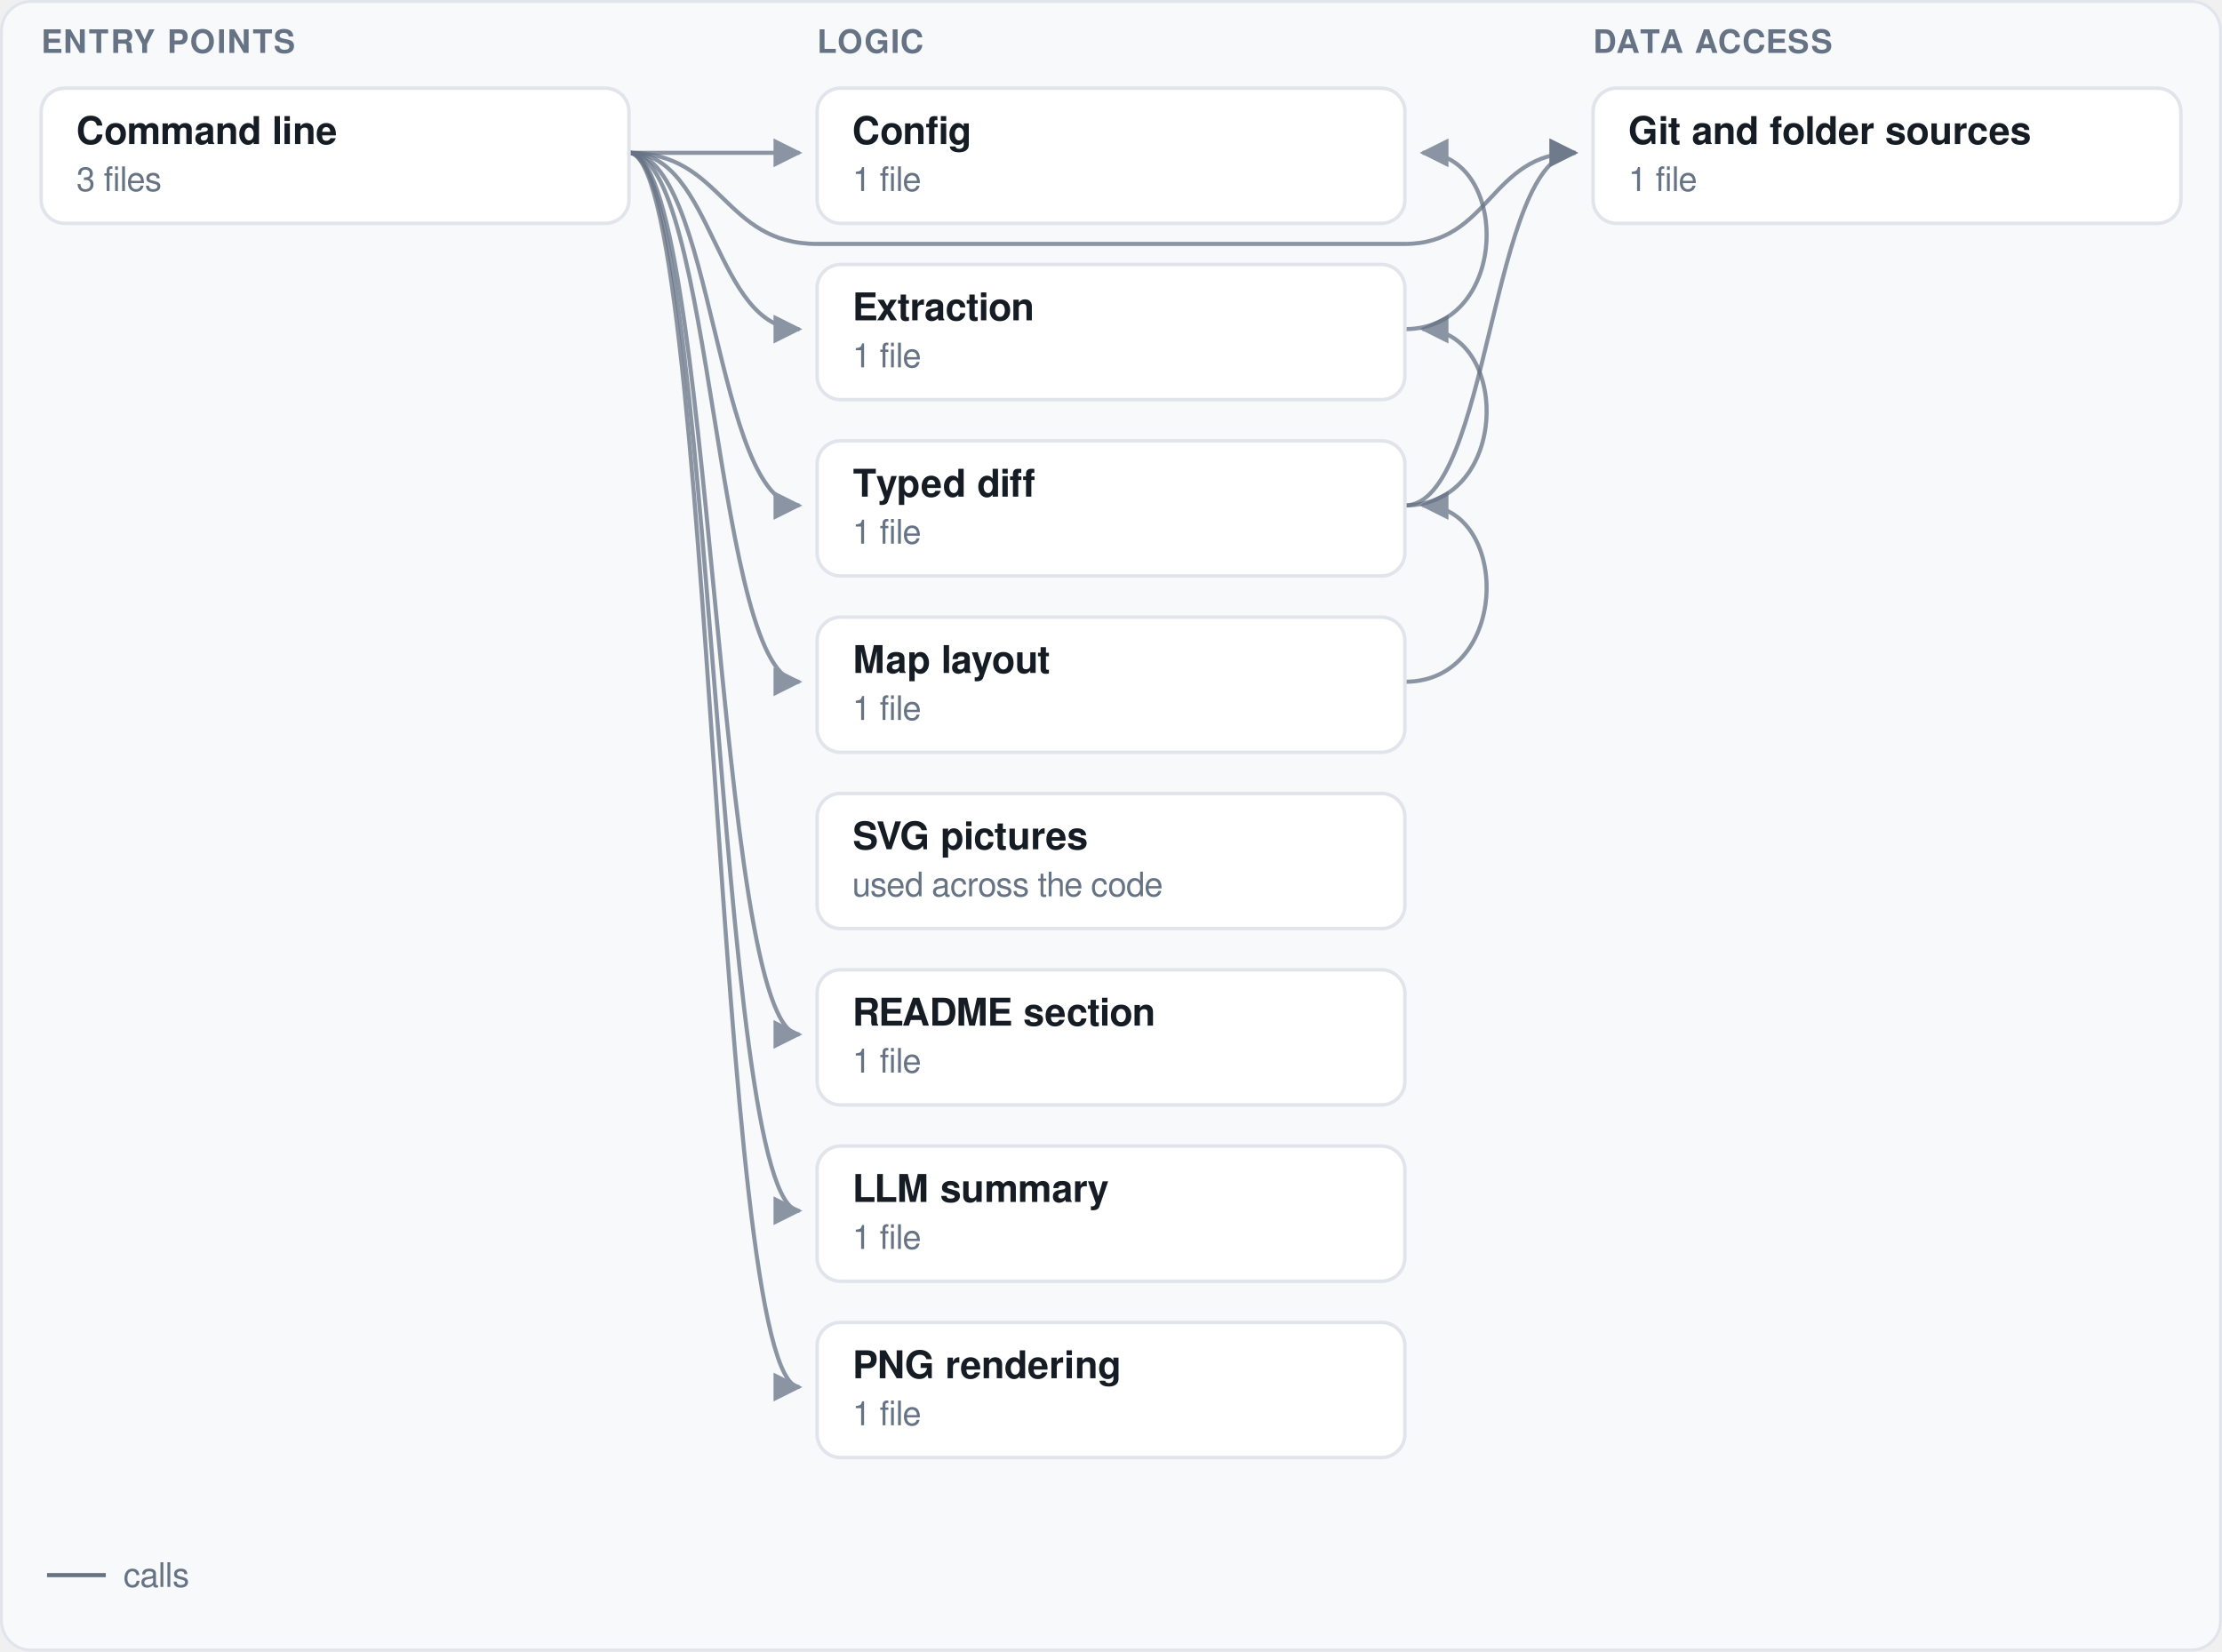
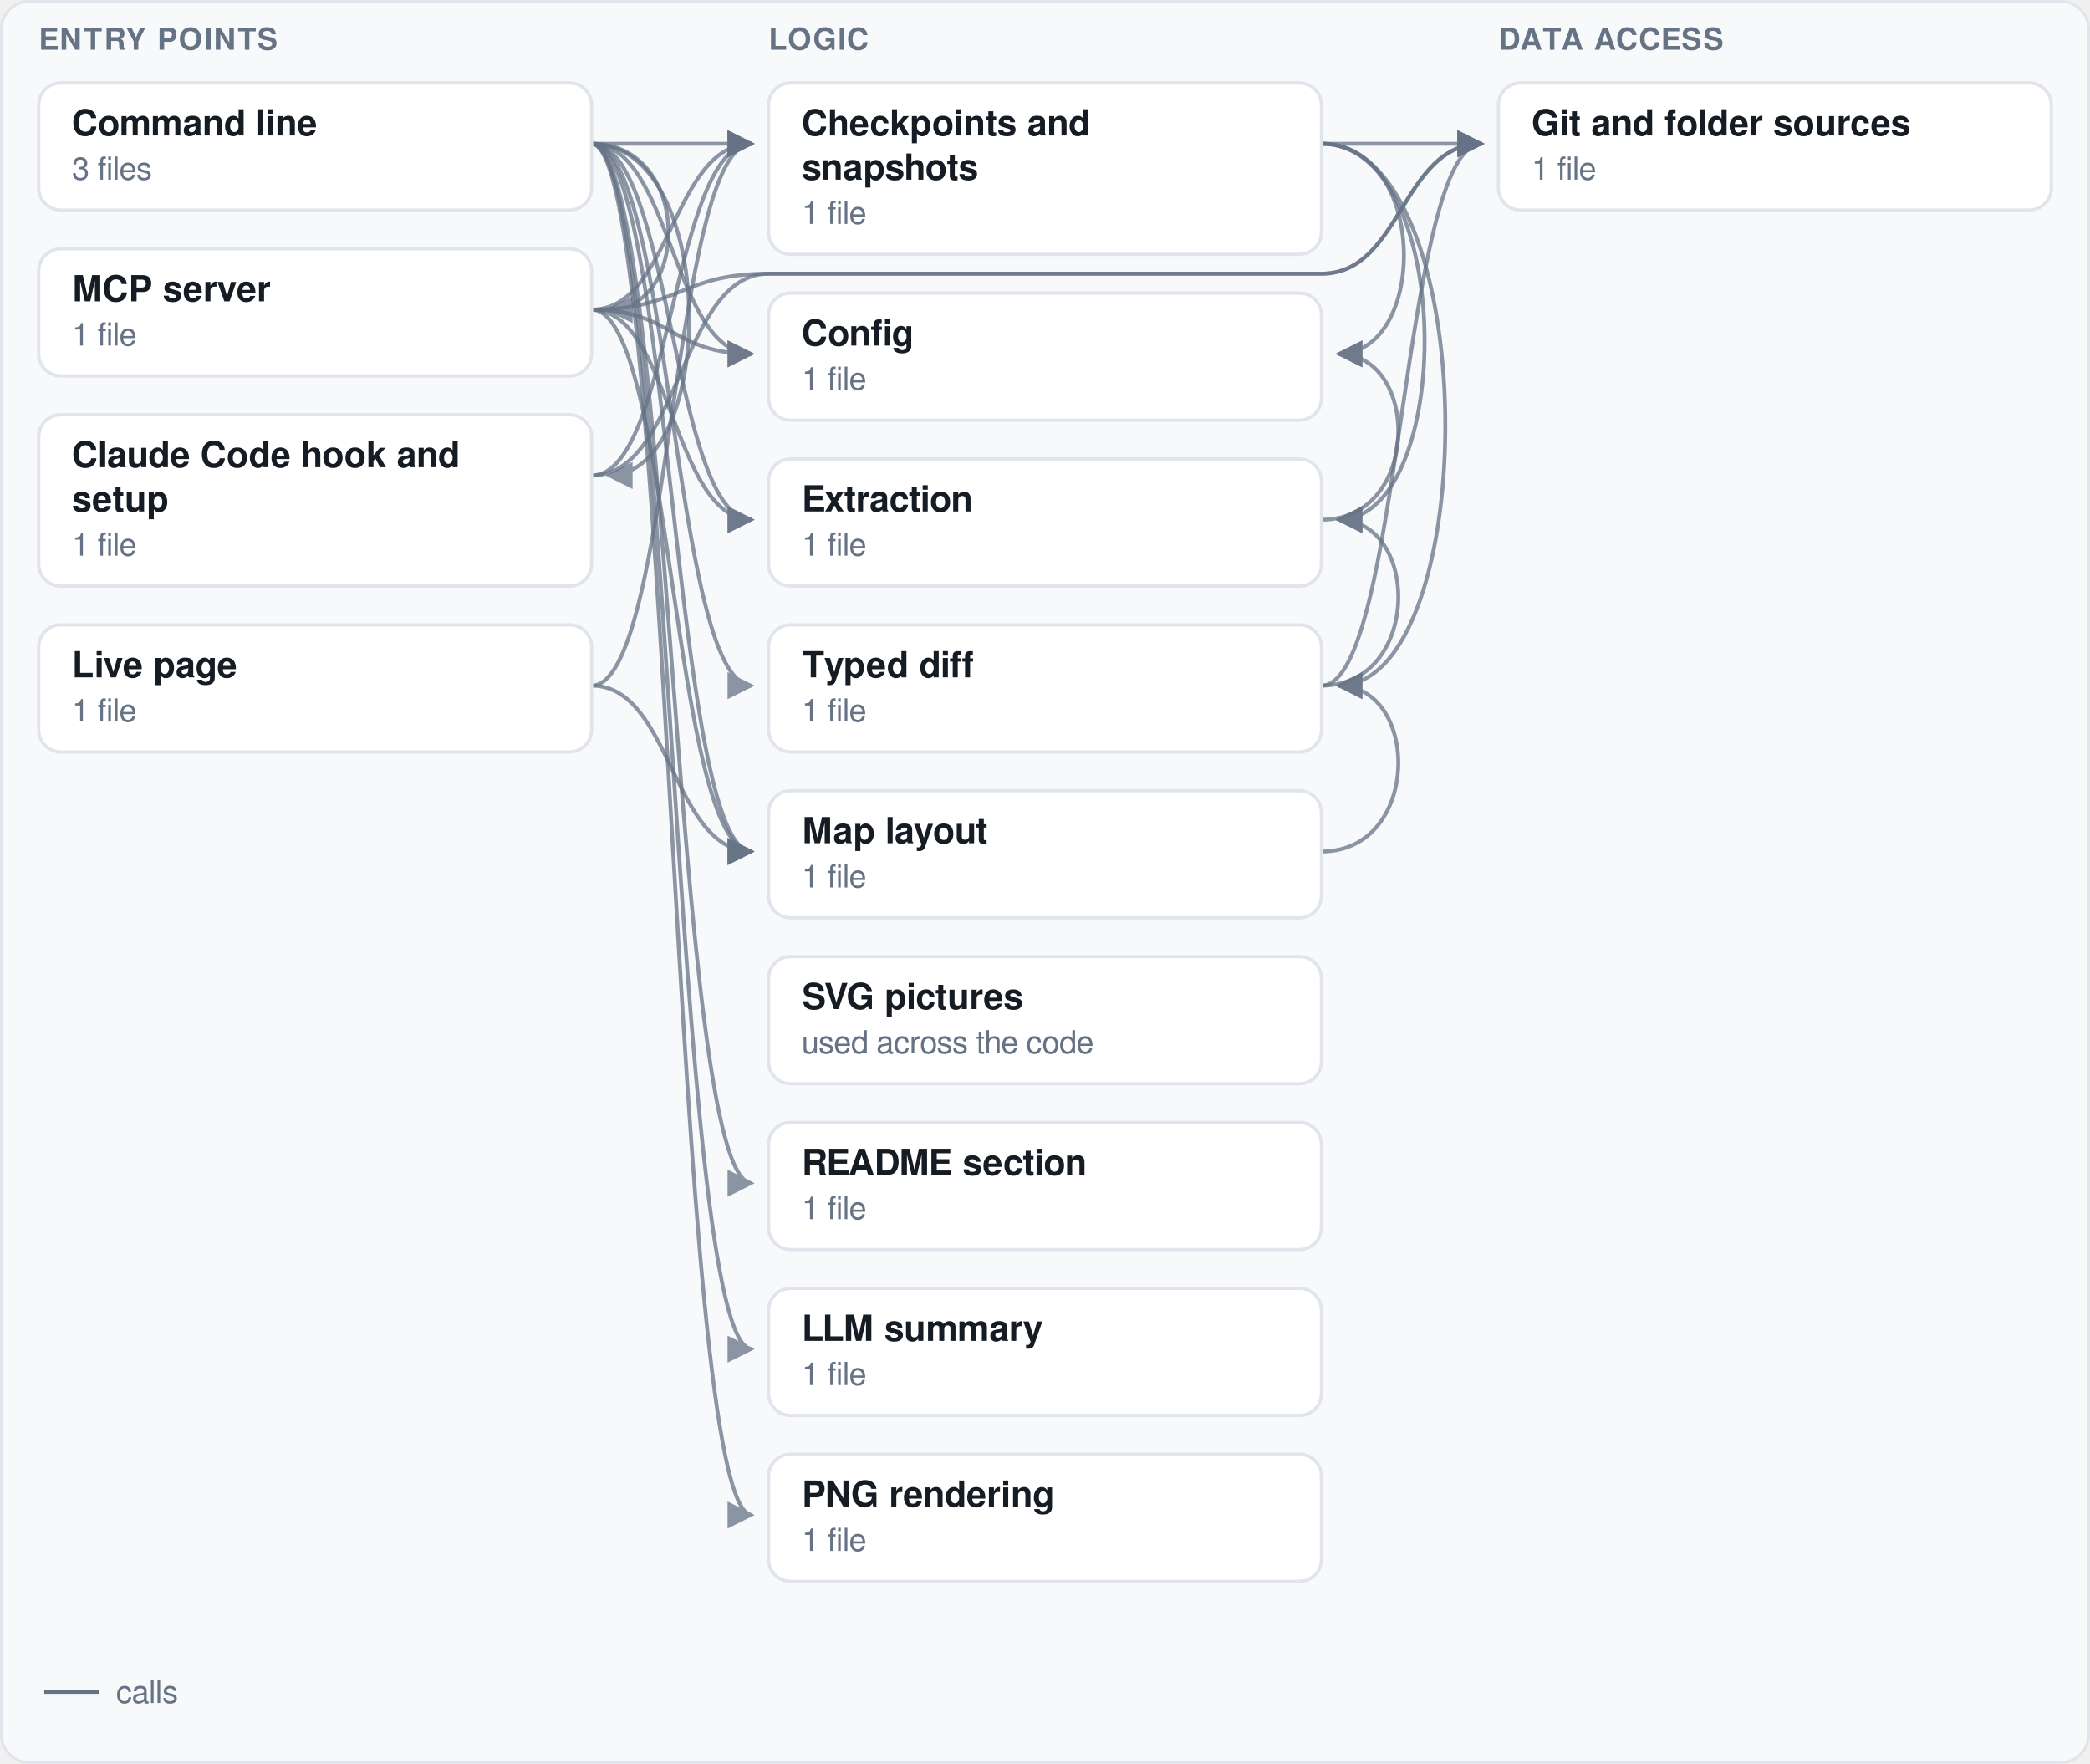
- <svg xmlns="http://www.w3.org/2000/svg" width="756" height="562" viewBox="0 0 756 562" role="img" aria-label="System map">
+ <svg xmlns="http://www.w3.org/2000/svg" width="756" height="638" viewBox="0 0 756 638" role="img" aria-label="System map">
  <style>
text { font-family: 'Segoe UI', FreeSans, 'Helvetica Neue', Arial, sans-serif; }
.bg { fill: #f8f9fb; stroke: #e1e5eb; }
.col { font-size: 11px; font-weight: 600; letter-spacing: .05em; fill: #667385; }
.bn .box { fill: #ffffff; stroke: #e1e5eb; stroke-width: 1.2; }
.bn.t-store .box { fill: #e8f0fc; }
.bn.legacy .box { fill: #f8f9fb; stroke: #c3cad4; stroke-dasharray: 5 4; }
.bn.legacy .bn-t { fill: #3b4655; }
.bn .band { fill: #1f5fbf; }
.bn.undeclared .band { fill: #9a5600; }
.bn.s-added .box { stroke: #157347; stroke-width: 1.8; } .bn.s-added .band { fill: #157347; }
.bn.s-changed .box { stroke: #9a5600; stroke-width: 1.8; } .bn.s-changed .band { fill: #9a5600; }
.bn.s-removed .box { stroke: #c4321c; stroke-dasharray: 5 4; fill: #fdecea; } .bn.s-removed .band { fill: #c4321c; }
.bn-t { font-size: 13px; font-weight: 600; fill: #161c24; }
.bn-s { font-size: 11.5px; fill: #667385; }
.bn-p { font-size: 11.5px; fill: #3b4655; } .bn-p.code { font-family: Consolas, Inconsolata, 'DejaVu Sans Mono', monospace; } .bn-p.more { fill: #667385; }
.bn-p.s-added { fill: #157347; font-weight: 600; } .bn-p.s-changed { fill: #9a5600; font-weight: 600; }
.bn-p.s-removed { fill: #c4321c; text-decoration: line-through; }
.be { fill: none; stroke: #667385; stroke-width: 1.4; opacity: .75; }
.be.k-data { stroke: #1f5fbf; } .be.k-network { stroke: #9a5600; stroke-dasharray: 6 4; }
.be.s-added { stroke: #157347; stroke-width: 2.2; opacity: 1; }
.be.s-removed { stroke: #c4321c; stroke-dasharray: 5 4; opacity: 1; }
.ar { fill: #667385; } .ar.k-data { fill: #1f5fbf; } .ar.k-network { fill: #9a5600; }
.ar.s-added { fill: #157347; } .ar.s-removed { fill: #c4321c; } .ar.k-person { fill: #1f5fbf; }
.halo { paint-order: stroke; stroke: #f8f9fb; stroke-width: 4px; stroke-linejoin: round; }
.lg { font-size: 11.5px; fill: #667385; }
.lg.s-added { fill: #157347; font-weight: 600; } .lg.s-changed { fill: #9a5600; font-weight: 600; }
.lg.s-removed { fill: #c4321c; font-weight: 600; }
.foot { font-size: 11.5px; fill: #3b4655; }
.st .box { fill: #ffffff; stroke: #e1e5eb; stroke-width: 1.4; }
.st.hi .box { fill: #e8f0fc; stroke: #1f5fbf; }
.st-w { font-size: 13px; font-weight: 600; fill: #161c24; }
.fl { fill: none; stroke: #667385; stroke-width: 1.4; } .fl.loop { stroke-dasharray: 4 4; }
.fl.gate { stroke: #1f5fbf; stroke-dasharray: 2 4; opacity: .7; }
.fl-note { font-size: 11.5px; fill: #667385; }
.gate .box { fill: #e8f0fc; stroke: #1f5fbf; } .gate text { font-size: 12.5px; font-weight: 600; fill: #1f5fbf; }
.exit { font-size: 12.5px; font-weight: 600; fill: #161c24; }
.lane .box { fill: #ffffff; stroke: #e1e5eb; stroke-width: 1.2; }
.lane.person .box { fill: #e8f0fc; stroke: #1f5fbf; }
.life { stroke: #c9d0da; stroke-width: 1.2; stroke-dasharray: 3 4; }
.msg { fill: none; stroke: #667385; stroke-width: 1.4; }
.msg.frame { stroke: #1f5fbf; stroke-dasharray: 5 4; } .msg.person { stroke: #1f5fbf; stroke-width: 2; }
.msg-t { font-size: 11.5px; fill: #3b4655; } .msg-t.frame { fill: #1f5fbf; } .msg-t.person { fill: #1f5fbf; font-weight: 600; }
.num circle { fill: #667385; } .num.person circle { fill: #1f5fbf; }
.num text { fill: #ffffff; font-size: 10px; font-weight: 700; }
.note .box { fill: #fff3dd; stroke: #e9c98f; } .note text { font-size: 11.5px; fill: #9a5600; }
</style>
  <defs>
    <marker id="ar-call-same" class="ar k-call s-same" viewBox="0 0 10 10" refX="9" refY="5" markerWidth="7" markerHeight="7" orient="auto-start-reverse">
      <path d="M0,0 L10,5 L0,10 z" />
    </marker>
  </defs>
-   <rect class="bg" x="0.5" y="0.5" width="755" height="561" rx="10" />
+   <rect class="bg" x="0.5" y="0.5" width="755" height="637" rx="10" />
  <text class="col" x="14" y="18">ENTRY POINTS</text>
  <text class="col" x="278" y="18">LOGIC</text>
  <text class="col" x="542" y="18">DATA ACCESS</text>
+   <path class="be k-call s-same" d="M214,172 C243,172 243,52 272,52" marker-end="url(#ar-call-same)" />
+   <path class="be k-call s-same" d="M214,172 C246,172 246,99 278,99 L478,99 C507,99 507,52 536,52" marker-end="url(#ar-call-same)" />
+   <path class="be k-call s-same" d="M214,52 C260,52 260,172 220,172" marker-end="url(#ar-call-same)" />
+   <path class="be k-call s-same" d="M214,52 C243,52 243,128 272,128" marker-end="url(#ar-call-same)" />
+   <path class="be k-call s-same" d="M214,52 C243,52 243,188 272,188" marker-end="url(#ar-call-same)" />
+   <path class="be k-call s-same" d="M214,52 C243,52 243,308 272,308" marker-end="url(#ar-call-same)" />
  <path class="be k-call s-same" d="M214,52 C243,52 243,52 272,52" marker-end="url(#ar-call-same)" />
-   <path class="be k-call s-same" d="M214,52 C243,52 243,172 272,172" marker-end="url(#ar-call-same)" />
-   <path class="be k-call s-same" d="M214,52 C243,52 243,112 272,112" marker-end="url(#ar-call-same)" />
-   <path class="be k-call s-same" d="M214,52 C243,52 243,232 272,232" marker-end="url(#ar-call-same)" />
-   <path class="be k-call s-same" d="M214,52 C243,52 243,412 272,412" marker-end="url(#ar-call-same)" />
-   <path class="be k-call s-same" d="M214,52 C243,52 243,472 272,472" marker-end="url(#ar-call-same)" />
-   <path class="be k-call s-same" d="M214,52 C243,52 243,352 272,352" marker-end="url(#ar-call-same)" />
-   <path class="be k-call s-same" d="M214,52 C246,52 246,83 278,83 L478,83 C507,83 507,52 536,52" marker-end="url(#ar-call-same)" />
-   <path class="be k-call s-same" d="M478,172 C514,172 514,112 484,112" marker-end="url(#ar-call-same)" />
-   <path class="be k-call s-same" d="M478,172 C507,172 507,52 536,52" marker-end="url(#ar-call-same)" />
-   <path class="be k-call s-same" d="M478,112 C514,112 514,52 484,52" marker-end="url(#ar-call-same)" />
-   <path class="be k-call s-same" d="M478,232 C514,232 514,172 484,172" marker-end="url(#ar-call-same)" />
+   <path class="be k-call s-same" d="M214,52 C243,52 243,248 272,248" marker-end="url(#ar-call-same)" />
+   <path class="be k-call s-same" d="M214,52 C250,52 250,112 220,112" marker-end="url(#ar-call-same)" />
+   <path class="be k-call s-same" d="M214,52 C243,52 243,488 272,488" marker-end="url(#ar-call-same)" />
+   <path class="be k-call s-same" d="M214,52 C243,52 243,548 272,548" marker-end="url(#ar-call-same)" />
+   <path class="be k-call s-same" d="M214,52 C243,52 243,428 272,428" marker-end="url(#ar-call-same)" />
+   <path class="be k-call s-same" d="M478,52 C516.7,52 516.7,128 484,128" marker-end="url(#ar-call-same)" />
+   <path class="be k-call s-same" d="M478,52 C536.7,52 536.7,248 484,248" marker-end="url(#ar-call-same)" />
+   <path class="be k-call s-same" d="M478,52 C526.7,52 526.7,188 484,188" marker-end="url(#ar-call-same)" />
+   <path class="be k-call s-same" d="M478,52 C507,52 507,52 536,52" marker-end="url(#ar-call-same)" />
+   <path class="be k-call s-same" d="M478,248 C514,248 514,188 484,188" marker-end="url(#ar-call-same)" />
+   <path class="be k-call s-same" d="M478,248 C507,248 507,52 536,52" marker-end="url(#ar-call-same)" />
+   <path class="be k-call s-same" d="M478,188 C514,188 514,128 484,128" marker-end="url(#ar-call-same)" />
+   <path class="be k-call s-same" d="M478,308 C514,308 514,248 484,248" marker-end="url(#ar-call-same)" />
+   <path class="be k-call s-same" d="M214,112 C243,112 243,52 272,52" marker-end="url(#ar-call-same)" />
+   <path class="be k-call s-same" d="M214,112 C243,112 243,128 272,128" marker-end="url(#ar-call-same)" />
+   <path class="be k-call s-same" d="M214,112 C243,112 243,188 272,188" marker-end="url(#ar-call-same)" />
+   <path class="be k-call s-same" d="M214,112 C243,112 243,308 272,308" marker-end="url(#ar-call-same)" />
+   <path class="be k-call s-same" d="M214,112 C246,112 246,99 278,99 L478,99 C507,99 507,52 536,52" marker-end="url(#ar-call-same)" />
+   <path class="be k-call s-same" d="M214,248 C243,248 243,52 272,52" marker-end="url(#ar-call-same)" />
+   <path class="be k-call s-same" d="M214,248 C243,248 243,308 272,308" marker-end="url(#ar-call-same)" />
  <g class="bn t-component s-same" transform="translate(14,30)">
    <rect class="box" width="200" height="46" rx="8" />
    <text x="12" y="19" class="bn-t">Command line</text>
    <text x="12" y="35" class="bn-s">3 files</text>
  </g>
+   <g class="bn t-component s-same" transform="translate(14,90)">
+     <rect class="box" width="200" height="46" rx="8" />
+     <text x="12" y="19" class="bn-t">MCP server</text>
+     <text x="12" y="35" class="bn-s">1 file</text>
+   </g>
+   <g class="bn t-component s-same" transform="translate(14,150)">
+     <rect class="box" width="200" height="62" rx="8" />
+     <text x="12" y="19" class="bn-t">Claude Code hook and</text>
+     <text x="12" y="35" class="bn-t">setup</text>
+     <text x="12" y="51" class="bn-s">1 file</text>
+   </g>
+   <g class="bn t-component s-same" transform="translate(14,226)">
+     <rect class="box" width="200" height="46" rx="8" />
+     <text x="12" y="19" class="bn-t">Live page</text>
+     <text x="12" y="35" class="bn-s">1 file</text>
+   </g>
  <g class="bn t-component s-same" transform="translate(278,30)">
+     <rect class="box" width="200" height="62" rx="8" />
+     <text x="12" y="19" class="bn-t">Checkpoints and</text>
+     <text x="12" y="35" class="bn-t">snapshots</text>
+     <text x="12" y="51" class="bn-s">1 file</text>
+   </g>
+   <g class="bn t-component s-same" transform="translate(278,106)">
    <rect class="box" width="200" height="46" rx="8" />
    <text x="12" y="19" class="bn-t">Config</text>
    <text x="12" y="35" class="bn-s">1 file</text>
  </g>
-   <g class="bn t-component s-same" transform="translate(278,90)">
+   <g class="bn t-component s-same" transform="translate(278,166)">
    <rect class="box" width="200" height="46" rx="8" />
    <text x="12" y="19" class="bn-t">Extraction</text>
    <text x="12" y="35" class="bn-s">1 file</text>
  </g>
-   <g class="bn t-component s-same" transform="translate(278,150)">
+   <g class="bn t-component s-same" transform="translate(278,226)">
    <rect class="box" width="200" height="46" rx="8" />
    <text x="12" y="19" class="bn-t">Typed diff</text>
    <text x="12" y="35" class="bn-s">1 file</text>
  </g>
-   <g class="bn t-component s-same" transform="translate(278,210)">
+   <g class="bn t-component s-same" transform="translate(278,286)">
    <rect class="box" width="200" height="46" rx="8" />
    <text x="12" y="19" class="bn-t">Map layout</text>
    <text x="12" y="35" class="bn-s">1 file</text>
  </g>
-   <g class="bn t-component s-same" transform="translate(278,270)">
+   <g class="bn t-component s-same" transform="translate(278,346)">
    <rect class="box" width="200" height="46" rx="8" />
    <text x="12" y="19" class="bn-t">SVG pictures</text>
    <text x="12" y="35" class="bn-s">used across the code</text>
  </g>
-   <g class="bn t-component s-same" transform="translate(278,330)">
+   <g class="bn t-component s-same" transform="translate(278,406)">
    <rect class="box" width="200" height="46" rx="8" />
    <text x="12" y="19" class="bn-t">README section</text>
    <text x="12" y="35" class="bn-s">1 file</text>
  </g>
-   <g class="bn t-component s-same" transform="translate(278,390)">
+   <g class="bn t-component s-same" transform="translate(278,466)">
    <rect class="box" width="200" height="46" rx="8" />
    <text x="12" y="19" class="bn-t">LLM summary</text>
    <text x="12" y="35" class="bn-s">1 file</text>
  </g>
-   <g class="bn t-component s-same" transform="translate(278,450)">
+   <g class="bn t-component s-same" transform="translate(278,526)">
    <rect class="box" width="200" height="46" rx="8" />
    <text x="12" y="19" class="bn-t">PNG rendering</text>
    <text x="12" y="35" class="bn-s">1 file</text>
  </g>
  <g class="bn t-component s-same" transform="translate(542,30)">
    <rect class="box" width="200" height="46" rx="8" />
    <text x="12" y="19" class="bn-t">Git and folder sources</text>
    <text x="12" y="35" class="bn-s">1 file</text>
  </g>
-   <path class="be k-call" d="M16,536 L36,536" style="opacity:1" />
-   <text x="42" y="540" class="lg">calls</text>
+   <path class="be k-call" d="M16,612 L36,612" style="opacity:1" />
+   <text x="42" y="616" class="lg">calls</text>
</svg>
